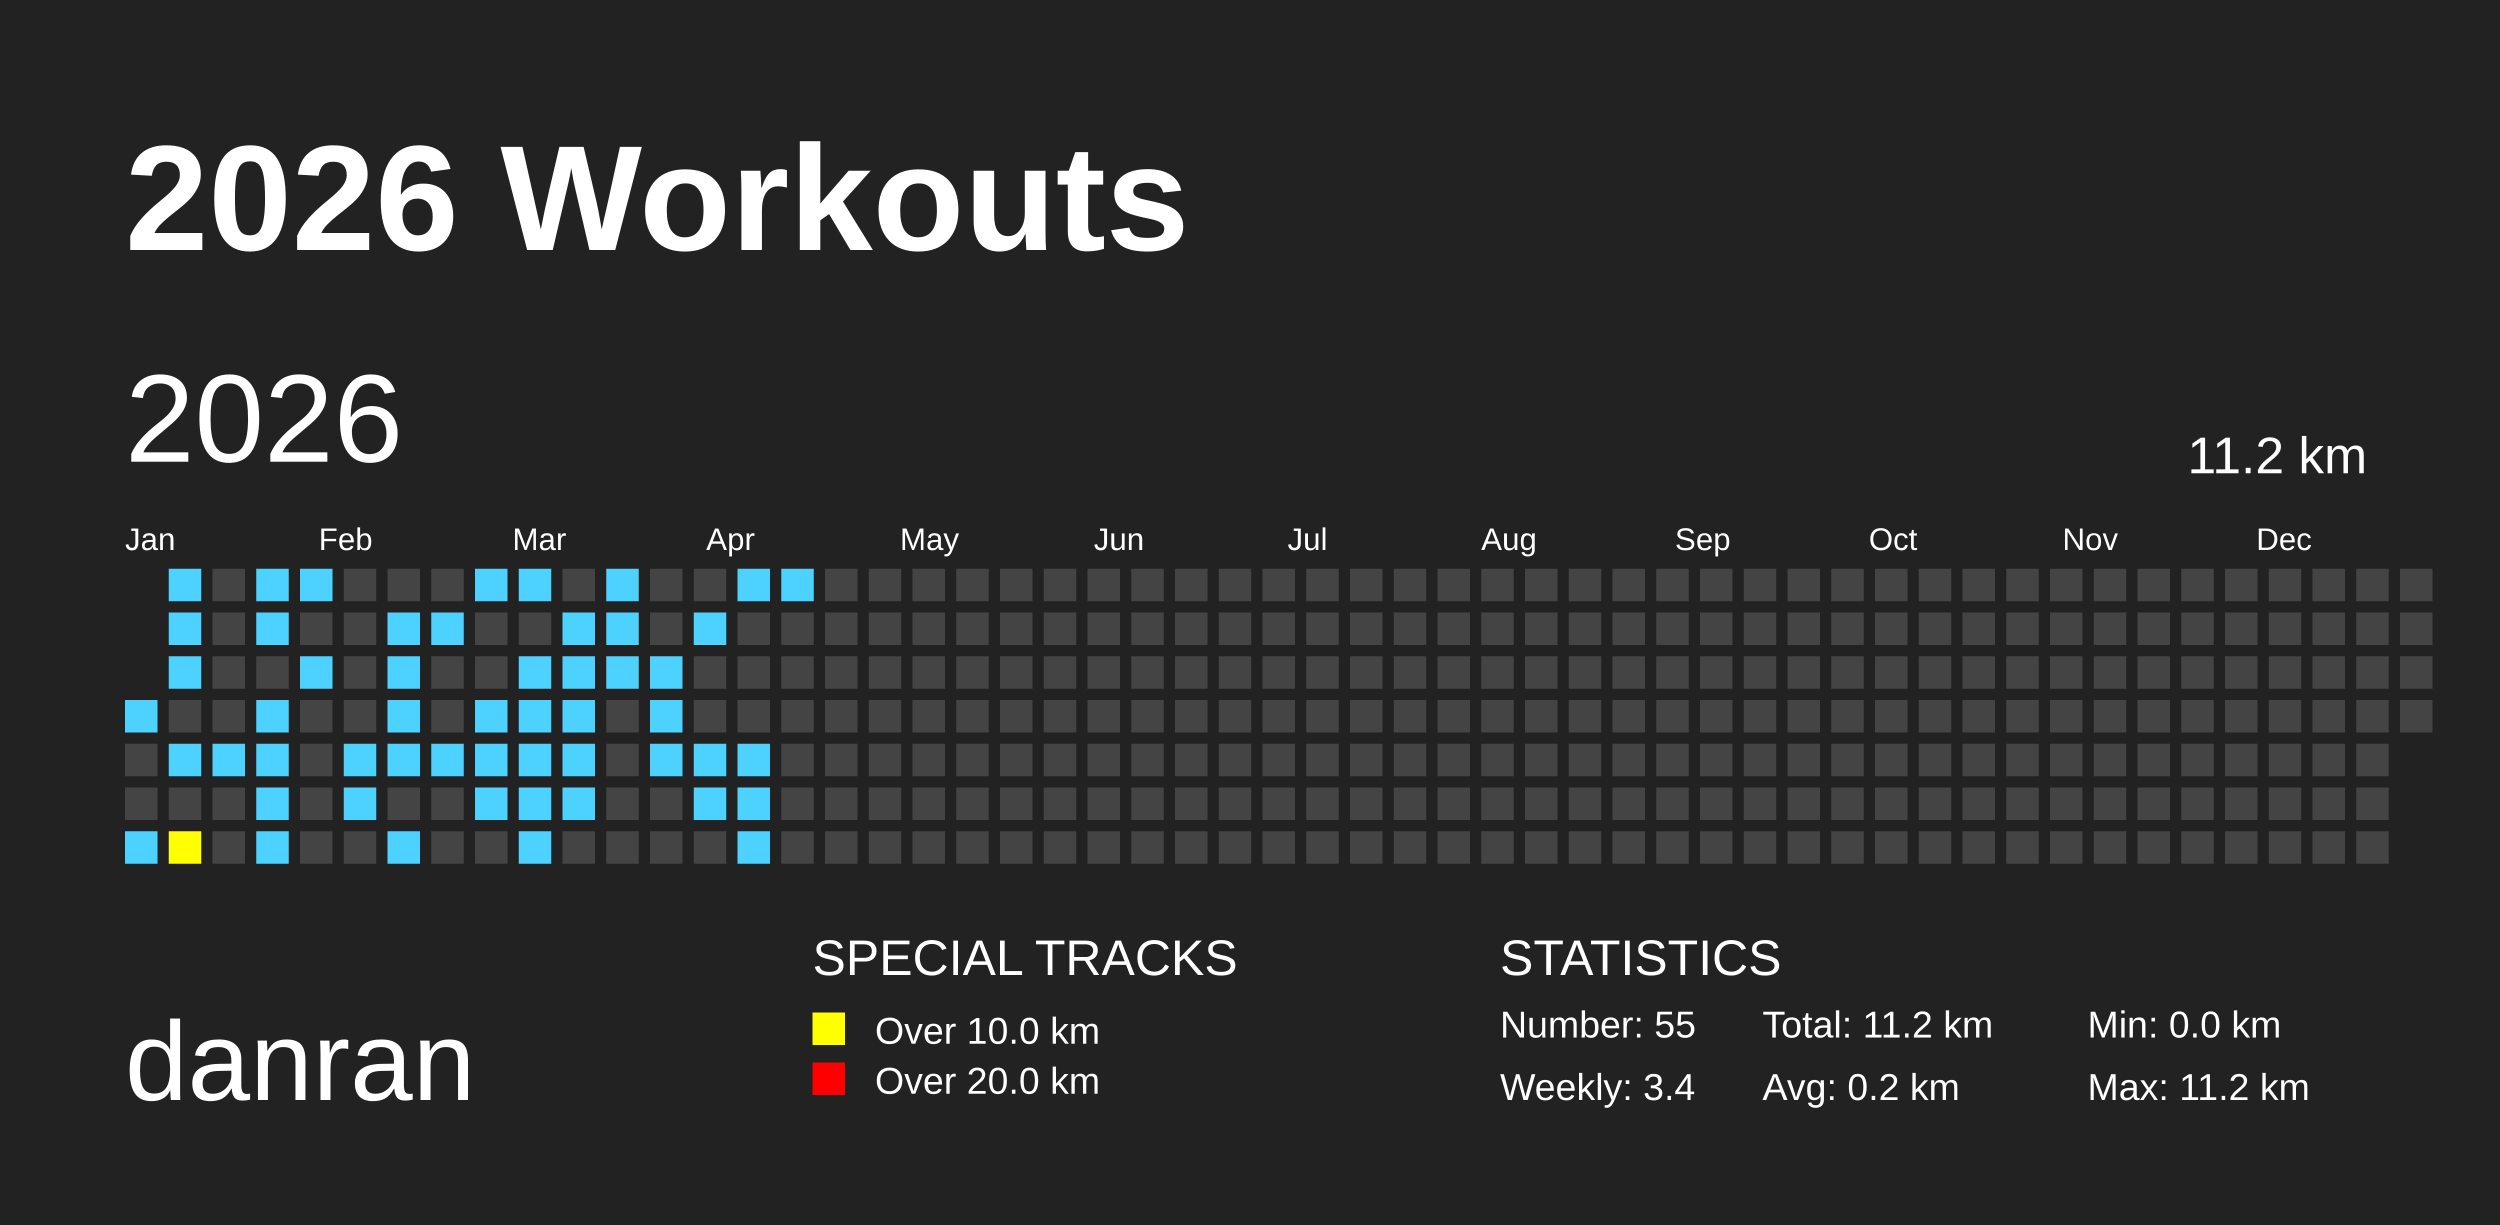
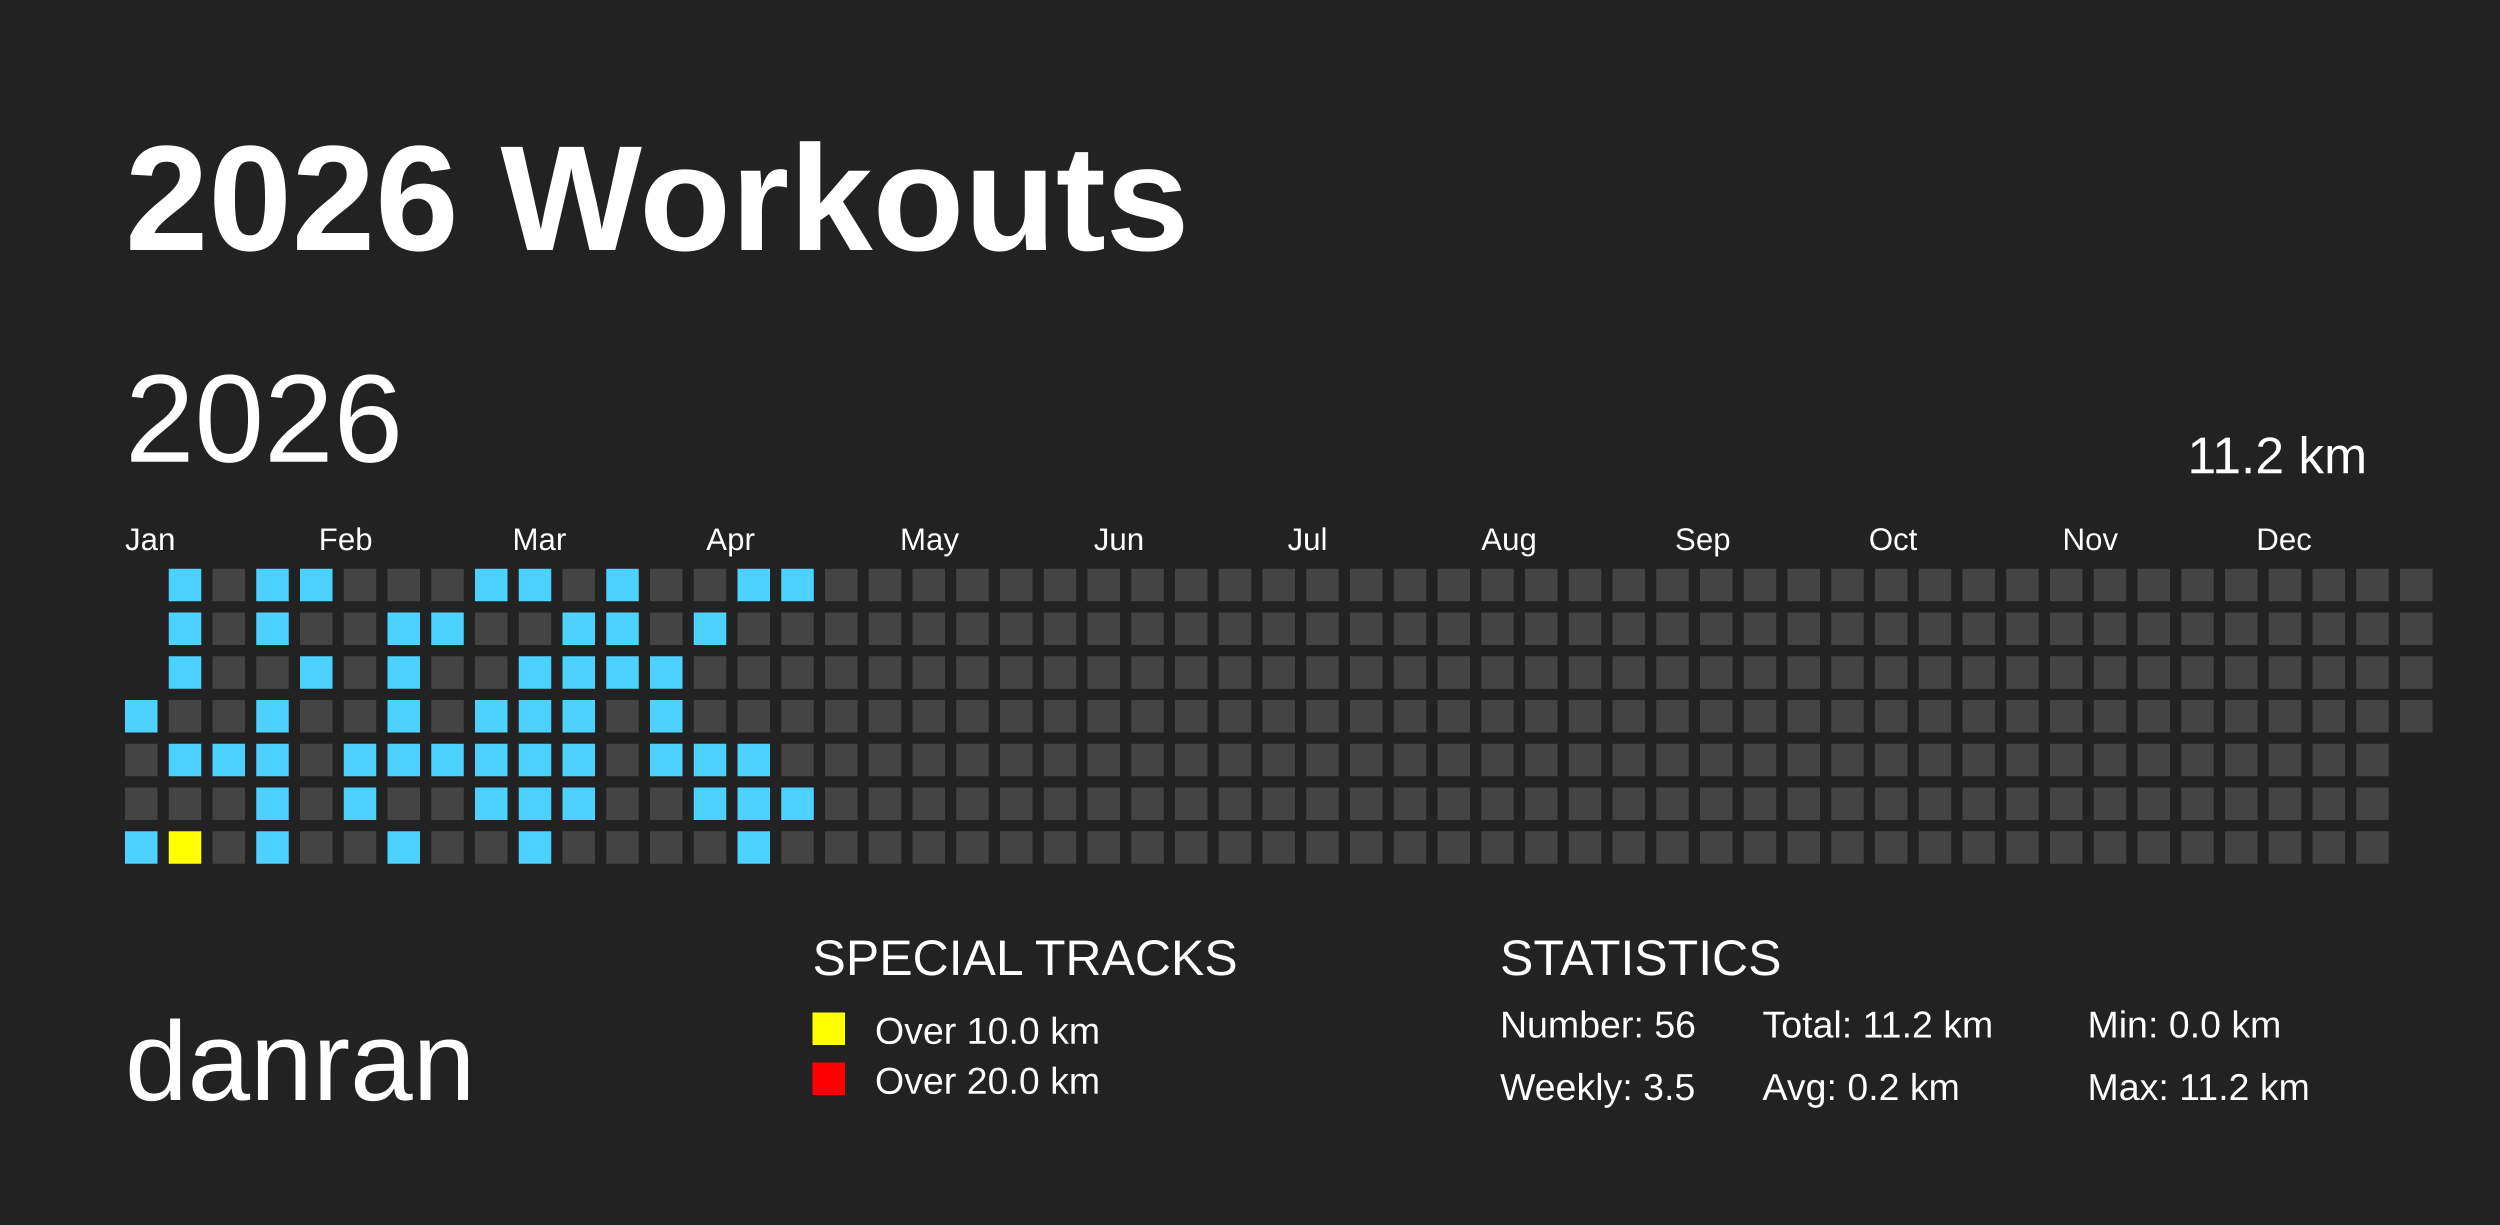
<svg xmlns="http://www.w3.org/2000/svg" baseProfile="full" height="98mm" version="1.1" viewBox="0,0,200,98" width="200mm">
  <defs />
  <rect fill="#222222" height="98" width="200" x="0" y="0" />
  <text fill="#FFFFFF" style="font-size:12px; font-family:Arial; font-weight:bold;" x="10" y="20">2026 Workouts</text>
  <text fill="#FFFFFF" style="font-size:9px; font-family:Arial" x="10" y="88">danran</text>
  <text fill="#FFFFFF" style="font-size:4px; font-family:Arial" x="65" y="78">SPECIAL TRACKS</text>
  <rect fill="yellow" height="2.6" width="2.6" x="65" y="81" />
  <text fill="#FFFFFF" style="font-size:3px; font-family:Arial" x="70" y="83.5">Over 10.0 km</text>
  <rect fill="red" height="2.6" width="2.6" x="65" y="85" />
  <text fill="#FFFFFF" style="font-size:3px; font-family:Arial" x="70" y="87.5">Over 20.0 km</text>
  <text fill="#FFFFFF" style="font-size:4px; font-family:Arial" x="120" y="78">STATISTICS</text>
-   <text fill="#FFFFFF" style="font-size:3px; font-family:Arial" x="120" y="83">Number: 55</text>
-   <text fill="#FFFFFF" style="font-size:3px; font-family:Arial" x="120" y="88">Weekly: 3.4</text>
+   <text fill="#FFFFFF" style="font-size:3px; font-family:Arial" x="120" y="83">Number: 56</text>
+   <text fill="#FFFFFF" style="font-size:3px; font-family:Arial" x="120" y="88">Weekly: 3.5</text>
  <text fill="#FFFFFF" style="font-size:3px; font-family:Arial" x="141" y="83">Total: 11.2 km</text>
  <text fill="#FFFFFF" style="font-size:3px; font-family:Arial" x="141" y="88">Avg: 0.2 km</text>
  <text fill="#FFFFFF" style="font-size:3px; font-family:Arial" x="167" y="83">Min: 0.0 km</text>
  <text fill="#FFFFFF" style="font-size:3px; font-family:Arial" x="167" y="88">Max: 11.2 km</text>
  <text dominant-baseline="hanging" fill="#FFFFFF" style="font-size:10.0px; font-family:Arial;" x="10" y="30">2026</text>
  <text dominant-baseline="hanging" fill="#FFFFFF" style="font-size:4.125px; font-family:Arial;" x="175" y="35">11.2 km</text>
  <text fill="#FFFFFF" style="font-size:2.5px; font-family:Arial" x="10.0" y="44">Jan</text>
  <text fill="#FFFFFF" style="font-size:2.5px; font-family:Arial" x="25.5" y="44">Feb</text>
  <text fill="#FFFFFF" style="font-size:2.5px; font-family:Arial" x="41.0" y="44">Mar</text>
  <text fill="#FFFFFF" style="font-size:2.5px; font-family:Arial" x="56.5" y="44">Apr</text>
  <text fill="#FFFFFF" style="font-size:2.5px; font-family:Arial" x="72.0" y="44">May</text>
  <text fill="#FFFFFF" style="font-size:2.5px; font-family:Arial" x="87.5" y="44">Jun</text>
  <text fill="#FFFFFF" style="font-size:2.5px; font-family:Arial" x="103.0" y="44">Jul</text>
  <text fill="#FFFFFF" style="font-size:2.5px; font-family:Arial" x="118.5" y="44">Aug</text>
  <text fill="#FFFFFF" style="font-size:2.5px; font-family:Arial" x="134.0" y="44">Sep</text>
  <text fill="#FFFFFF" style="font-size:2.5px; font-family:Arial" x="149.5" y="44">Oct</text>
  <text fill="#FFFFFF" style="font-size:2.5px; font-family:Arial" x="165.0" y="44">Nov</text>
  <text fill="#FFFFFF" style="font-size:2.5px; font-family:Arial" x="180.5" y="44">Dec</text>
  <rect fill="#4DD2FF" height="2.6" width="2.6" x="10.0" y="56.0" />
  <rect fill="#444444" height="2.6" width="2.6" x="10.0" y="59.5" />
  <rect fill="#444444" height="2.6" width="2.6" x="10.0" y="63.0" />
  <rect fill="#4DD2FF" height="2.6" width="2.6" x="10.0" y="66.5" />
  <rect fill="#4DD2FF" height="2.6" width="2.6" x="13.5" y="45.5" />
  <rect fill="#4DD2FF" height="2.6" width="2.6" x="13.5" y="49.0" />
  <rect fill="#4DD2FF" height="2.6" width="2.6" x="13.5" y="52.5" />
  <rect fill="#444444" height="2.6" width="2.6" x="13.5" y="56.0" />
  <rect fill="#4DD2FF" height="2.6" width="2.6" x="13.5" y="59.5" />
  <rect fill="#444444" height="2.6" width="2.6" x="13.5" y="63.0" />
  <rect fill="yellow" height="2.6" width="2.6" x="13.5" y="66.5" />
  <rect fill="#444444" height="2.6" width="2.6" x="17.0" y="45.5" />
  <rect fill="#444444" height="2.6" width="2.6" x="17.0" y="49.0" />
  <rect fill="#444444" height="2.6" width="2.6" x="17.0" y="52.5" />
  <rect fill="#444444" height="2.6" width="2.6" x="17.0" y="56.0" />
  <rect fill="#4DD2FF" height="2.6" width="2.6" x="17.0" y="59.5" />
  <rect fill="#444444" height="2.6" width="2.6" x="17.0" y="63.0" />
  <rect fill="#444444" height="2.6" width="2.6" x="17.0" y="66.5" />
  <rect fill="#4DD2FF" height="2.6" width="2.6" x="20.5" y="45.5" />
  <rect fill="#4DD2FF" height="2.6" width="2.6" x="20.5" y="49.0" />
  <rect fill="#444444" height="2.6" width="2.6" x="20.5" y="52.5" />
  <rect fill="#4DD2FF" height="2.6" width="2.6" x="20.5" y="56.0" />
  <rect fill="#4DD2FF" height="2.6" width="2.6" x="20.5" y="59.5" />
  <rect fill="#4DD2FF" height="2.6" width="2.6" x="20.5" y="63.0" />
  <rect fill="#4DD2FF" height="2.6" width="2.6" x="20.5" y="66.5" />
  <rect fill="#4DD2FF" height="2.6" width="2.6" x="24.0" y="45.5" />
  <rect fill="#444444" height="2.6" width="2.6" x="24.0" y="49.0" />
  <rect fill="#4DD2FF" height="2.6" width="2.6" x="24.0" y="52.5" />
  <rect fill="#444444" height="2.6" width="2.6" x="24.0" y="56.0" />
  <rect fill="#444444" height="2.6" width="2.6" x="24.0" y="59.5" />
  <rect fill="#444444" height="2.6" width="2.6" x="24.0" y="63.0" />
  <rect fill="#444444" height="2.6" width="2.6" x="24.0" y="66.5" />
  <rect fill="#444444" height="2.6" width="2.6" x="27.5" y="45.5" />
  <rect fill="#444444" height="2.6" width="2.6" x="27.5" y="49.0" />
  <rect fill="#444444" height="2.6" width="2.6" x="27.5" y="52.5" />
  <rect fill="#444444" height="2.6" width="2.6" x="27.5" y="56.0" />
  <rect fill="#4DD2FF" height="2.6" width="2.6" x="27.5" y="59.5" />
  <rect fill="#4DD2FF" height="2.6" width="2.6" x="27.5" y="63.0" />
  <rect fill="#444444" height="2.6" width="2.6" x="27.5" y="66.5" />
  <rect fill="#444444" height="2.6" width="2.6" x="31.0" y="45.5" />
  <rect fill="#4DD2FF" height="2.6" width="2.6" x="31.0" y="49.0" />
  <rect fill="#4DD2FF" height="2.6" width="2.6" x="31.0" y="52.5" />
  <rect fill="#4DD2FF" height="2.6" width="2.6" x="31.0" y="56.0" />
  <rect fill="#4DD2FF" height="2.6" width="2.6" x="31.0" y="59.5" />
  <rect fill="#444444" height="2.6" width="2.6" x="31.0" y="63.0" />
  <rect fill="#4DD2FF" height="2.6" width="2.6" x="31.0" y="66.5" />
  <rect fill="#444444" height="2.6" width="2.6" x="34.5" y="45.5" />
  <rect fill="#4DD2FF" height="2.6" width="2.6" x="34.5" y="49.0" />
  <rect fill="#444444" height="2.6" width="2.6" x="34.5" y="52.5" />
  <rect fill="#444444" height="2.6" width="2.6" x="34.5" y="56.0" />
  <rect fill="#4DD2FF" height="2.6" width="2.6" x="34.5" y="59.5" />
  <rect fill="#444444" height="2.6" width="2.6" x="34.5" y="63.0" />
  <rect fill="#444444" height="2.6" width="2.6" x="34.5" y="66.5" />
  <rect fill="#4DD2FF" height="2.6" width="2.6" x="38.0" y="45.5" />
  <rect fill="#444444" height="2.6" width="2.6" x="38.0" y="49.0" />
  <rect fill="#444444" height="2.6" width="2.6" x="38.0" y="52.5" />
  <rect fill="#4DD2FF" height="2.6" width="2.6" x="38.0" y="56.0" />
  <rect fill="#4DD2FF" height="2.6" width="2.6" x="38.0" y="59.5" />
  <rect fill="#4DD2FF" height="2.6" width="2.6" x="38.0" y="63.0" />
  <rect fill="#444444" height="2.6" width="2.6" x="38.0" y="66.5" />
  <rect fill="#4DD2FF" height="2.6" width="2.6" x="41.5" y="45.5" />
  <rect fill="#444444" height="2.6" width="2.6" x="41.5" y="49.0" />
  <rect fill="#4DD2FF" height="2.6" width="2.6" x="41.5" y="52.5" />
  <rect fill="#4DD2FF" height="2.6" width="2.6" x="41.5" y="56.0" />
  <rect fill="#4DD2FF" height="2.6" width="2.6" x="41.5" y="59.5" />
  <rect fill="#4DD2FF" height="2.6" width="2.6" x="41.5" y="63.0" />
  <rect fill="#4DD2FF" height="2.6" width="2.6" x="41.5" y="66.5" />
  <rect fill="#444444" height="2.6" width="2.6" x="45.0" y="45.5" />
  <rect fill="#4DD2FF" height="2.6" width="2.6" x="45.0" y="49.0" />
  <rect fill="#4DD2FF" height="2.6" width="2.6" x="45.0" y="52.5" />
  <rect fill="#4DD2FF" height="2.6" width="2.6" x="45.0" y="56.0" />
  <rect fill="#4DD2FF" height="2.6" width="2.6" x="45.0" y="59.5" />
  <rect fill="#4DD2FF" height="2.6" width="2.6" x="45.0" y="63.0" />
  <rect fill="#444444" height="2.6" width="2.6" x="45.0" y="66.5" />
  <rect fill="#4DD2FF" height="2.6" width="2.6" x="48.5" y="45.5" />
  <rect fill="#4DD2FF" height="2.6" width="2.6" x="48.5" y="49.0" />
  <rect fill="#4DD2FF" height="2.6" width="2.6" x="48.5" y="52.5" />
  <rect fill="#444444" height="2.6" width="2.6" x="48.5" y="56.0" />
  <rect fill="#444444" height="2.6" width="2.6" x="48.5" y="59.5" />
  <rect fill="#444444" height="2.6" width="2.6" x="48.5" y="63.0" />
  <rect fill="#444444" height="2.6" width="2.6" x="48.5" y="66.5" />
  <rect fill="#444444" height="2.6" width="2.6" x="52.0" y="45.5" />
  <rect fill="#444444" height="2.6" width="2.6" x="52.0" y="49.0" />
  <rect fill="#4DD2FF" height="2.6" width="2.6" x="52.0" y="52.5" />
  <rect fill="#4DD2FF" height="2.6" width="2.6" x="52.0" y="56.0" />
  <rect fill="#4DD2FF" height="2.6" width="2.6" x="52.0" y="59.5" />
  <rect fill="#444444" height="2.6" width="2.6" x="52.0" y="63.0" />
  <rect fill="#444444" height="2.6" width="2.6" x="52.0" y="66.5" />
  <rect fill="#444444" height="2.6" width="2.6" x="55.5" y="45.5" />
  <rect fill="#4DD2FF" height="2.6" width="2.6" x="55.5" y="49.0" />
  <rect fill="#444444" height="2.6" width="2.6" x="55.5" y="52.5" />
  <rect fill="#444444" height="2.6" width="2.6" x="55.5" y="56.0" />
  <rect fill="#4DD2FF" height="2.6" width="2.6" x="55.5" y="59.5" />
  <rect fill="#4DD2FF" height="2.6" width="2.6" x="55.5" y="63.0" />
  <rect fill="#444444" height="2.6" width="2.6" x="55.5" y="66.5" />
  <rect fill="#4DD2FF" height="2.6" width="2.6" x="59.0" y="45.5" />
  <rect fill="#444444" height="2.6" width="2.6" x="59.0" y="49.0" />
  <rect fill="#444444" height="2.6" width="2.6" x="59.0" y="52.5" />
  <rect fill="#444444" height="2.6" width="2.6" x="59.0" y="56.0" />
  <rect fill="#4DD2FF" height="2.6" width="2.6" x="59.0" y="59.5" />
  <rect fill="#4DD2FF" height="2.6" width="2.6" x="59.0" y="63.0" />
  <rect fill="#4DD2FF" height="2.6" width="2.6" x="59.0" y="66.5" />
  <rect fill="#4DD2FF" height="2.6" width="2.6" x="62.5" y="45.5" />
  <rect fill="#444444" height="2.6" width="2.6" x="62.5" y="49.0" />
  <rect fill="#444444" height="2.6" width="2.6" x="62.5" y="52.5" />
  <rect fill="#444444" height="2.6" width="2.6" x="62.5" y="56.0" />
  <rect fill="#444444" height="2.6" width="2.6" x="62.5" y="59.5" />
-   <rect fill="#444444" height="2.6" width="2.6" x="62.5" y="63.0" />
+   <rect fill="#4DD2FF" height="2.6" width="2.6" x="62.5" y="63.0" />
  <rect fill="#444444" height="2.6" width="2.6" x="62.5" y="66.5" />
  <rect fill="#444444" height="2.6" width="2.6" x="66.0" y="45.5" />
  <rect fill="#444444" height="2.6" width="2.6" x="66.0" y="49.0" />
  <rect fill="#444444" height="2.6" width="2.6" x="66.0" y="52.5" />
  <rect fill="#444444" height="2.6" width="2.6" x="66.0" y="56.0" />
  <rect fill="#444444" height="2.6" width="2.6" x="66.0" y="59.5" />
  <rect fill="#444444" height="2.6" width="2.6" x="66.0" y="63.0" />
  <rect fill="#444444" height="2.6" width="2.6" x="66.0" y="66.5" />
  <rect fill="#444444" height="2.6" width="2.6" x="69.5" y="45.5" />
  <rect fill="#444444" height="2.6" width="2.6" x="69.5" y="49.0" />
  <rect fill="#444444" height="2.6" width="2.6" x="69.5" y="52.5" />
  <rect fill="#444444" height="2.6" width="2.6" x="69.5" y="56.0" />
  <rect fill="#444444" height="2.6" width="2.6" x="69.5" y="59.5" />
  <rect fill="#444444" height="2.6" width="2.6" x="69.5" y="63.0" />
  <rect fill="#444444" height="2.6" width="2.6" x="69.5" y="66.5" />
  <rect fill="#444444" height="2.6" width="2.6" x="73.0" y="45.5" />
  <rect fill="#444444" height="2.6" width="2.6" x="73.0" y="49.0" />
  <rect fill="#444444" height="2.6" width="2.6" x="73.0" y="52.5" />
  <rect fill="#444444" height="2.6" width="2.6" x="73.0" y="56.0" />
  <rect fill="#444444" height="2.6" width="2.6" x="73.0" y="59.5" />
  <rect fill="#444444" height="2.6" width="2.6" x="73.0" y="63.0" />
  <rect fill="#444444" height="2.6" width="2.6" x="73.0" y="66.5" />
  <rect fill="#444444" height="2.6" width="2.6" x="76.5" y="45.5" />
  <rect fill="#444444" height="2.6" width="2.6" x="76.5" y="49.0" />
  <rect fill="#444444" height="2.6" width="2.6" x="76.5" y="52.5" />
  <rect fill="#444444" height="2.6" width="2.6" x="76.5" y="56.0" />
  <rect fill="#444444" height="2.6" width="2.6" x="76.5" y="59.5" />
  <rect fill="#444444" height="2.6" width="2.6" x="76.5" y="63.0" />
  <rect fill="#444444" height="2.6" width="2.6" x="76.5" y="66.5" />
  <rect fill="#444444" height="2.6" width="2.6" x="80.0" y="45.5" />
  <rect fill="#444444" height="2.6" width="2.6" x="80.0" y="49.0" />
  <rect fill="#444444" height="2.6" width="2.6" x="80.0" y="52.5" />
  <rect fill="#444444" height="2.6" width="2.6" x="80.0" y="56.0" />
  <rect fill="#444444" height="2.6" width="2.6" x="80.0" y="59.5" />
  <rect fill="#444444" height="2.6" width="2.6" x="80.0" y="63.0" />
  <rect fill="#444444" height="2.6" width="2.6" x="80.0" y="66.5" />
  <rect fill="#444444" height="2.6" width="2.6" x="83.5" y="45.5" />
  <rect fill="#444444" height="2.6" width="2.6" x="83.5" y="49.0" />
  <rect fill="#444444" height="2.6" width="2.6" x="83.5" y="52.5" />
  <rect fill="#444444" height="2.6" width="2.6" x="83.5" y="56.0" />
  <rect fill="#444444" height="2.6" width="2.6" x="83.5" y="59.5" />
  <rect fill="#444444" height="2.6" width="2.6" x="83.5" y="63.0" />
  <rect fill="#444444" height="2.6" width="2.6" x="83.5" y="66.5" />
  <rect fill="#444444" height="2.6" width="2.6" x="87.0" y="45.5" />
  <rect fill="#444444" height="2.6" width="2.6" x="87.0" y="49.0" />
  <rect fill="#444444" height="2.6" width="2.6" x="87.0" y="52.5" />
  <rect fill="#444444" height="2.6" width="2.6" x="87.0" y="56.0" />
  <rect fill="#444444" height="2.6" width="2.6" x="87.0" y="59.5" />
  <rect fill="#444444" height="2.6" width="2.6" x="87.0" y="63.0" />
  <rect fill="#444444" height="2.6" width="2.6" x="87.0" y="66.5" />
  <rect fill="#444444" height="2.6" width="2.6" x="90.5" y="45.5" />
  <rect fill="#444444" height="2.6" width="2.6" x="90.5" y="49.0" />
  <rect fill="#444444" height="2.6" width="2.6" x="90.5" y="52.5" />
  <rect fill="#444444" height="2.6" width="2.6" x="90.5" y="56.0" />
  <rect fill="#444444" height="2.6" width="2.6" x="90.5" y="59.5" />
  <rect fill="#444444" height="2.6" width="2.6" x="90.5" y="63.0" />
  <rect fill="#444444" height="2.6" width="2.6" x="90.5" y="66.5" />
  <rect fill="#444444" height="2.6" width="2.6" x="94.0" y="45.5" />
  <rect fill="#444444" height="2.6" width="2.6" x="94.0" y="49.0" />
  <rect fill="#444444" height="2.6" width="2.6" x="94.0" y="52.5" />
  <rect fill="#444444" height="2.6" width="2.6" x="94.0" y="56.0" />
  <rect fill="#444444" height="2.6" width="2.6" x="94.0" y="59.5" />
  <rect fill="#444444" height="2.6" width="2.6" x="94.0" y="63.0" />
  <rect fill="#444444" height="2.6" width="2.6" x="94.0" y="66.5" />
  <rect fill="#444444" height="2.6" width="2.6" x="97.5" y="45.5" />
  <rect fill="#444444" height="2.6" width="2.6" x="97.5" y="49.0" />
  <rect fill="#444444" height="2.6" width="2.6" x="97.5" y="52.5" />
  <rect fill="#444444" height="2.6" width="2.6" x="97.5" y="56.0" />
  <rect fill="#444444" height="2.6" width="2.6" x="97.5" y="59.5" />
  <rect fill="#444444" height="2.6" width="2.6" x="97.5" y="63.0" />
  <rect fill="#444444" height="2.6" width="2.6" x="97.5" y="66.5" />
  <rect fill="#444444" height="2.6" width="2.6" x="101.0" y="45.5" />
  <rect fill="#444444" height="2.6" width="2.6" x="101.0" y="49.0" />
  <rect fill="#444444" height="2.6" width="2.6" x="101.0" y="52.5" />
  <rect fill="#444444" height="2.6" width="2.6" x="101.0" y="56.0" />
  <rect fill="#444444" height="2.6" width="2.6" x="101.0" y="59.5" />
  <rect fill="#444444" height="2.6" width="2.6" x="101.0" y="63.0" />
  <rect fill="#444444" height="2.6" width="2.6" x="101.0" y="66.5" />
  <rect fill="#444444" height="2.6" width="2.6" x="104.5" y="45.5" />
  <rect fill="#444444" height="2.6" width="2.6" x="104.5" y="49.0" />
  <rect fill="#444444" height="2.6" width="2.6" x="104.5" y="52.5" />
  <rect fill="#444444" height="2.6" width="2.6" x="104.5" y="56.0" />
  <rect fill="#444444" height="2.6" width="2.6" x="104.5" y="59.5" />
  <rect fill="#444444" height="2.6" width="2.6" x="104.5" y="63.0" />
  <rect fill="#444444" height="2.6" width="2.6" x="104.5" y="66.5" />
  <rect fill="#444444" height="2.6" width="2.6" x="108.0" y="45.5" />
  <rect fill="#444444" height="2.6" width="2.6" x="108.0" y="49.0" />
  <rect fill="#444444" height="2.6" width="2.6" x="108.0" y="52.5" />
  <rect fill="#444444" height="2.6" width="2.6" x="108.0" y="56.0" />
  <rect fill="#444444" height="2.6" width="2.6" x="108.0" y="59.5" />
  <rect fill="#444444" height="2.6" width="2.6" x="108.0" y="63.0" />
  <rect fill="#444444" height="2.6" width="2.6" x="108.0" y="66.5" />
  <rect fill="#444444" height="2.6" width="2.6" x="111.5" y="45.5" />
  <rect fill="#444444" height="2.6" width="2.6" x="111.5" y="49.0" />
  <rect fill="#444444" height="2.6" width="2.6" x="111.5" y="52.5" />
  <rect fill="#444444" height="2.6" width="2.6" x="111.5" y="56.0" />
  <rect fill="#444444" height="2.6" width="2.6" x="111.5" y="59.5" />
  <rect fill="#444444" height="2.6" width="2.6" x="111.5" y="63.0" />
  <rect fill="#444444" height="2.6" width="2.6" x="111.5" y="66.5" />
  <rect fill="#444444" height="2.6" width="2.6" x="115.0" y="45.5" />
  <rect fill="#444444" height="2.6" width="2.6" x="115.0" y="49.0" />
  <rect fill="#444444" height="2.6" width="2.6" x="115.0" y="52.5" />
  <rect fill="#444444" height="2.6" width="2.6" x="115.0" y="56.0" />
  <rect fill="#444444" height="2.6" width="2.6" x="115.0" y="59.5" />
  <rect fill="#444444" height="2.6" width="2.6" x="115.0" y="63.0" />
  <rect fill="#444444" height="2.6" width="2.6" x="115.0" y="66.5" />
  <rect fill="#444444" height="2.6" width="2.6" x="118.5" y="45.5" />
  <rect fill="#444444" height="2.6" width="2.6" x="118.5" y="49.0" />
  <rect fill="#444444" height="2.6" width="2.6" x="118.5" y="52.5" />
  <rect fill="#444444" height="2.6" width="2.6" x="118.5" y="56.0" />
  <rect fill="#444444" height="2.6" width="2.6" x="118.5" y="59.5" />
  <rect fill="#444444" height="2.6" width="2.6" x="118.5" y="63.0" />
  <rect fill="#444444" height="2.6" width="2.6" x="118.5" y="66.5" />
  <rect fill="#444444" height="2.6" width="2.6" x="122.0" y="45.5" />
  <rect fill="#444444" height="2.6" width="2.6" x="122.0" y="49.0" />
  <rect fill="#444444" height="2.6" width="2.6" x="122.0" y="52.5" />
  <rect fill="#444444" height="2.6" width="2.6" x="122.0" y="56.0" />
  <rect fill="#444444" height="2.6" width="2.6" x="122.0" y="59.5" />
  <rect fill="#444444" height="2.6" width="2.6" x="122.0" y="63.0" />
  <rect fill="#444444" height="2.6" width="2.6" x="122.0" y="66.5" />
  <rect fill="#444444" height="2.6" width="2.6" x="125.5" y="45.5" />
  <rect fill="#444444" height="2.6" width="2.6" x="125.5" y="49.0" />
  <rect fill="#444444" height="2.6" width="2.6" x="125.5" y="52.5" />
  <rect fill="#444444" height="2.6" width="2.6" x="125.5" y="56.0" />
  <rect fill="#444444" height="2.6" width="2.6" x="125.5" y="59.5" />
  <rect fill="#444444" height="2.6" width="2.6" x="125.5" y="63.0" />
  <rect fill="#444444" height="2.6" width="2.6" x="125.5" y="66.5" />
  <rect fill="#444444" height="2.6" width="2.6" x="129.0" y="45.5" />
  <rect fill="#444444" height="2.6" width="2.6" x="129.0" y="49.0" />
  <rect fill="#444444" height="2.6" width="2.6" x="129.0" y="52.5" />
  <rect fill="#444444" height="2.6" width="2.6" x="129.0" y="56.0" />
  <rect fill="#444444" height="2.6" width="2.6" x="129.0" y="59.5" />
  <rect fill="#444444" height="2.6" width="2.6" x="129.0" y="63.0" />
  <rect fill="#444444" height="2.6" width="2.6" x="129.0" y="66.5" />
  <rect fill="#444444" height="2.6" width="2.6" x="132.5" y="45.5" />
  <rect fill="#444444" height="2.6" width="2.6" x="132.5" y="49.0" />
  <rect fill="#444444" height="2.6" width="2.6" x="132.5" y="52.5" />
  <rect fill="#444444" height="2.6" width="2.6" x="132.5" y="56.0" />
  <rect fill="#444444" height="2.6" width="2.6" x="132.5" y="59.5" />
  <rect fill="#444444" height="2.6" width="2.6" x="132.5" y="63.0" />
  <rect fill="#444444" height="2.6" width="2.6" x="132.5" y="66.5" />
  <rect fill="#444444" height="2.6" width="2.6" x="136.0" y="45.5" />
  <rect fill="#444444" height="2.6" width="2.6" x="136.0" y="49.0" />
  <rect fill="#444444" height="2.6" width="2.6" x="136.0" y="52.5" />
  <rect fill="#444444" height="2.6" width="2.6" x="136.0" y="56.0" />
  <rect fill="#444444" height="2.6" width="2.6" x="136.0" y="59.5" />
  <rect fill="#444444" height="2.6" width="2.6" x="136.0" y="63.0" />
  <rect fill="#444444" height="2.6" width="2.6" x="136.0" y="66.5" />
  <rect fill="#444444" height="2.6" width="2.6" x="139.5" y="45.5" />
  <rect fill="#444444" height="2.6" width="2.6" x="139.5" y="49.0" />
  <rect fill="#444444" height="2.6" width="2.6" x="139.5" y="52.5" />
  <rect fill="#444444" height="2.6" width="2.6" x="139.5" y="56.0" />
  <rect fill="#444444" height="2.6" width="2.6" x="139.5" y="59.5" />
  <rect fill="#444444" height="2.6" width="2.6" x="139.5" y="63.0" />
  <rect fill="#444444" height="2.6" width="2.6" x="139.5" y="66.5" />
  <rect fill="#444444" height="2.6" width="2.6" x="143.0" y="45.5" />
  <rect fill="#444444" height="2.6" width="2.6" x="143.0" y="49.0" />
  <rect fill="#444444" height="2.6" width="2.6" x="143.0" y="52.5" />
  <rect fill="#444444" height="2.6" width="2.6" x="143.0" y="56.0" />
  <rect fill="#444444" height="2.6" width="2.6" x="143.0" y="59.5" />
  <rect fill="#444444" height="2.6" width="2.6" x="143.0" y="63.0" />
  <rect fill="#444444" height="2.6" width="2.6" x="143.0" y="66.5" />
  <rect fill="#444444" height="2.6" width="2.6" x="146.5" y="45.5" />
  <rect fill="#444444" height="2.6" width="2.6" x="146.5" y="49.0" />
  <rect fill="#444444" height="2.6" width="2.6" x="146.5" y="52.5" />
  <rect fill="#444444" height="2.6" width="2.6" x="146.5" y="56.0" />
  <rect fill="#444444" height="2.6" width="2.6" x="146.5" y="59.5" />
  <rect fill="#444444" height="2.6" width="2.6" x="146.5" y="63.0" />
  <rect fill="#444444" height="2.6" width="2.6" x="146.5" y="66.5" />
  <rect fill="#444444" height="2.6" width="2.6" x="150.0" y="45.5" />
  <rect fill="#444444" height="2.6" width="2.6" x="150.0" y="49.0" />
  <rect fill="#444444" height="2.6" width="2.6" x="150.0" y="52.5" />
  <rect fill="#444444" height="2.6" width="2.6" x="150.0" y="56.0" />
  <rect fill="#444444" height="2.6" width="2.6" x="150.0" y="59.5" />
  <rect fill="#444444" height="2.6" width="2.6" x="150.0" y="63.0" />
  <rect fill="#444444" height="2.6" width="2.6" x="150.0" y="66.5" />
  <rect fill="#444444" height="2.6" width="2.6" x="153.5" y="45.5" />
  <rect fill="#444444" height="2.6" width="2.6" x="153.5" y="49.0" />
  <rect fill="#444444" height="2.6" width="2.6" x="153.5" y="52.5" />
  <rect fill="#444444" height="2.6" width="2.6" x="153.5" y="56.0" />
  <rect fill="#444444" height="2.6" width="2.6" x="153.5" y="59.5" />
  <rect fill="#444444" height="2.6" width="2.6" x="153.5" y="63.0" />
  <rect fill="#444444" height="2.6" width="2.6" x="153.5" y="66.5" />
  <rect fill="#444444" height="2.6" width="2.6" x="157.0" y="45.5" />
  <rect fill="#444444" height="2.6" width="2.6" x="157.0" y="49.0" />
  <rect fill="#444444" height="2.6" width="2.6" x="157.0" y="52.5" />
  <rect fill="#444444" height="2.6" width="2.6" x="157.0" y="56.0" />
  <rect fill="#444444" height="2.6" width="2.6" x="157.0" y="59.5" />
  <rect fill="#444444" height="2.6" width="2.6" x="157.0" y="63.0" />
  <rect fill="#444444" height="2.6" width="2.6" x="157.0" y="66.5" />
  <rect fill="#444444" height="2.6" width="2.6" x="160.5" y="45.5" />
  <rect fill="#444444" height="2.6" width="2.6" x="160.5" y="49.0" />
  <rect fill="#444444" height="2.6" width="2.6" x="160.5" y="52.5" />
  <rect fill="#444444" height="2.6" width="2.6" x="160.5" y="56.0" />
  <rect fill="#444444" height="2.6" width="2.6" x="160.5" y="59.5" />
  <rect fill="#444444" height="2.6" width="2.6" x="160.5" y="63.0" />
  <rect fill="#444444" height="2.6" width="2.6" x="160.5" y="66.5" />
  <rect fill="#444444" height="2.6" width="2.6" x="164.0" y="45.5" />
  <rect fill="#444444" height="2.6" width="2.6" x="164.0" y="49.0" />
  <rect fill="#444444" height="2.6" width="2.6" x="164.0" y="52.5" />
  <rect fill="#444444" height="2.6" width="2.6" x="164.0" y="56.0" />
  <rect fill="#444444" height="2.6" width="2.6" x="164.0" y="59.5" />
  <rect fill="#444444" height="2.6" width="2.6" x="164.0" y="63.0" />
  <rect fill="#444444" height="2.6" width="2.6" x="164.0" y="66.5" />
  <rect fill="#444444" height="2.6" width="2.6" x="167.5" y="45.5" />
  <rect fill="#444444" height="2.6" width="2.6" x="167.5" y="49.0" />
  <rect fill="#444444" height="2.6" width="2.6" x="167.5" y="52.5" />
  <rect fill="#444444" height="2.6" width="2.6" x="167.5" y="56.0" />
  <rect fill="#444444" height="2.6" width="2.6" x="167.5" y="59.5" />
  <rect fill="#444444" height="2.6" width="2.6" x="167.5" y="63.0" />
  <rect fill="#444444" height="2.6" width="2.6" x="167.5" y="66.5" />
  <rect fill="#444444" height="2.6" width="2.6" x="171.0" y="45.5" />
  <rect fill="#444444" height="2.6" width="2.6" x="171.0" y="49.0" />
  <rect fill="#444444" height="2.6" width="2.6" x="171.0" y="52.5" />
  <rect fill="#444444" height="2.6" width="2.6" x="171.0" y="56.0" />
  <rect fill="#444444" height="2.6" width="2.6" x="171.0" y="59.5" />
  <rect fill="#444444" height="2.6" width="2.6" x="171.0" y="63.0" />
  <rect fill="#444444" height="2.6" width="2.6" x="171.0" y="66.5" />
  <rect fill="#444444" height="2.6" width="2.6" x="174.5" y="45.5" />
  <rect fill="#444444" height="2.6" width="2.6" x="174.5" y="49.0" />
  <rect fill="#444444" height="2.6" width="2.6" x="174.5" y="52.5" />
  <rect fill="#444444" height="2.6" width="2.6" x="174.5" y="56.0" />
  <rect fill="#444444" height="2.6" width="2.6" x="174.5" y="59.5" />
  <rect fill="#444444" height="2.6" width="2.6" x="174.5" y="63.0" />
  <rect fill="#444444" height="2.6" width="2.6" x="174.5" y="66.5" />
  <rect fill="#444444" height="2.6" width="2.6" x="178.0" y="45.5" />
  <rect fill="#444444" height="2.6" width="2.6" x="178.0" y="49.0" />
  <rect fill="#444444" height="2.6" width="2.6" x="178.0" y="52.5" />
  <rect fill="#444444" height="2.6" width="2.6" x="178.0" y="56.0" />
  <rect fill="#444444" height="2.6" width="2.6" x="178.0" y="59.5" />
  <rect fill="#444444" height="2.6" width="2.6" x="178.0" y="63.0" />
  <rect fill="#444444" height="2.6" width="2.6" x="178.0" y="66.5" />
  <rect fill="#444444" height="2.6" width="2.6" x="181.5" y="45.5" />
  <rect fill="#444444" height="2.6" width="2.6" x="181.5" y="49.0" />
  <rect fill="#444444" height="2.6" width="2.6" x="181.5" y="52.5" />
  <rect fill="#444444" height="2.6" width="2.6" x="181.5" y="56.0" />
  <rect fill="#444444" height="2.6" width="2.6" x="181.5" y="59.5" />
  <rect fill="#444444" height="2.6" width="2.6" x="181.5" y="63.0" />
  <rect fill="#444444" height="2.6" width="2.6" x="181.5" y="66.5" />
  <rect fill="#444444" height="2.6" width="2.6" x="185.0" y="45.5" />
  <rect fill="#444444" height="2.6" width="2.6" x="185.0" y="49.0" />
  <rect fill="#444444" height="2.6" width="2.6" x="185.0" y="52.5" />
  <rect fill="#444444" height="2.6" width="2.6" x="185.0" y="56.0" />
  <rect fill="#444444" height="2.6" width="2.6" x="185.0" y="59.5" />
  <rect fill="#444444" height="2.6" width="2.6" x="185.0" y="63.0" />
  <rect fill="#444444" height="2.6" width="2.6" x="185.0" y="66.5" />
  <rect fill="#444444" height="2.6" width="2.6" x="188.5" y="45.5" />
  <rect fill="#444444" height="2.6" width="2.6" x="188.5" y="49.0" />
  <rect fill="#444444" height="2.6" width="2.6" x="188.5" y="52.5" />
  <rect fill="#444444" height="2.6" width="2.6" x="188.5" y="56.0" />
  <rect fill="#444444" height="2.6" width="2.6" x="188.5" y="59.5" />
  <rect fill="#444444" height="2.6" width="2.6" x="188.5" y="63.0" />
  <rect fill="#444444" height="2.6" width="2.6" x="188.5" y="66.5" />
  <rect fill="#444444" height="2.6" width="2.6" x="192.0" y="45.5" />
  <rect fill="#444444" height="2.6" width="2.6" x="192.0" y="49.0" />
  <rect fill="#444444" height="2.6" width="2.6" x="192.0" y="52.5" />
  <rect fill="#444444" height="2.6" width="2.6" x="192.0" y="56.0" />
</svg>
